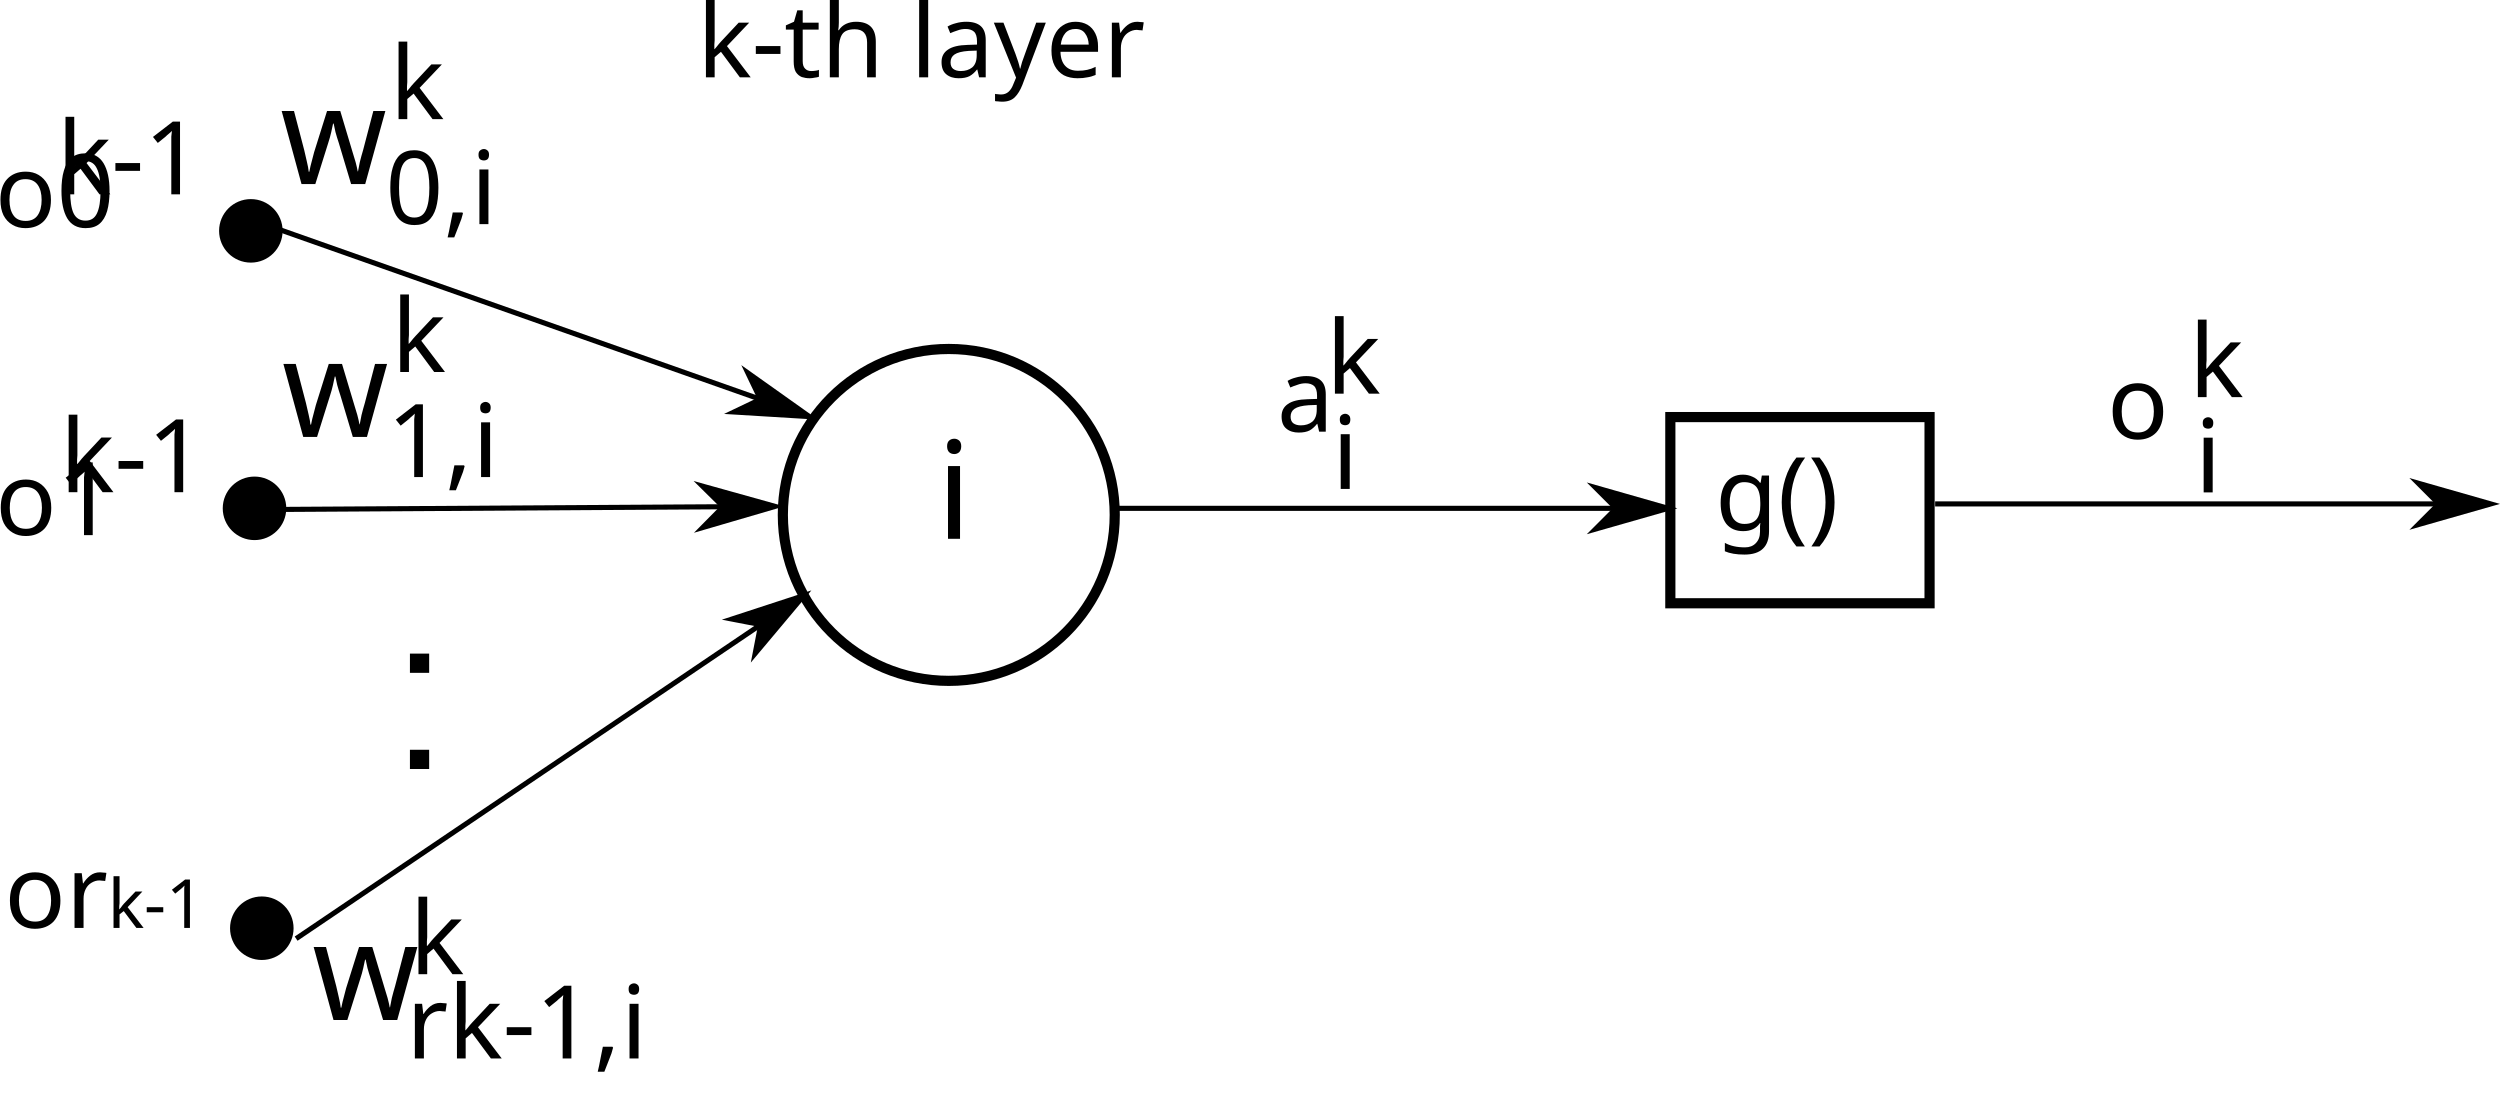
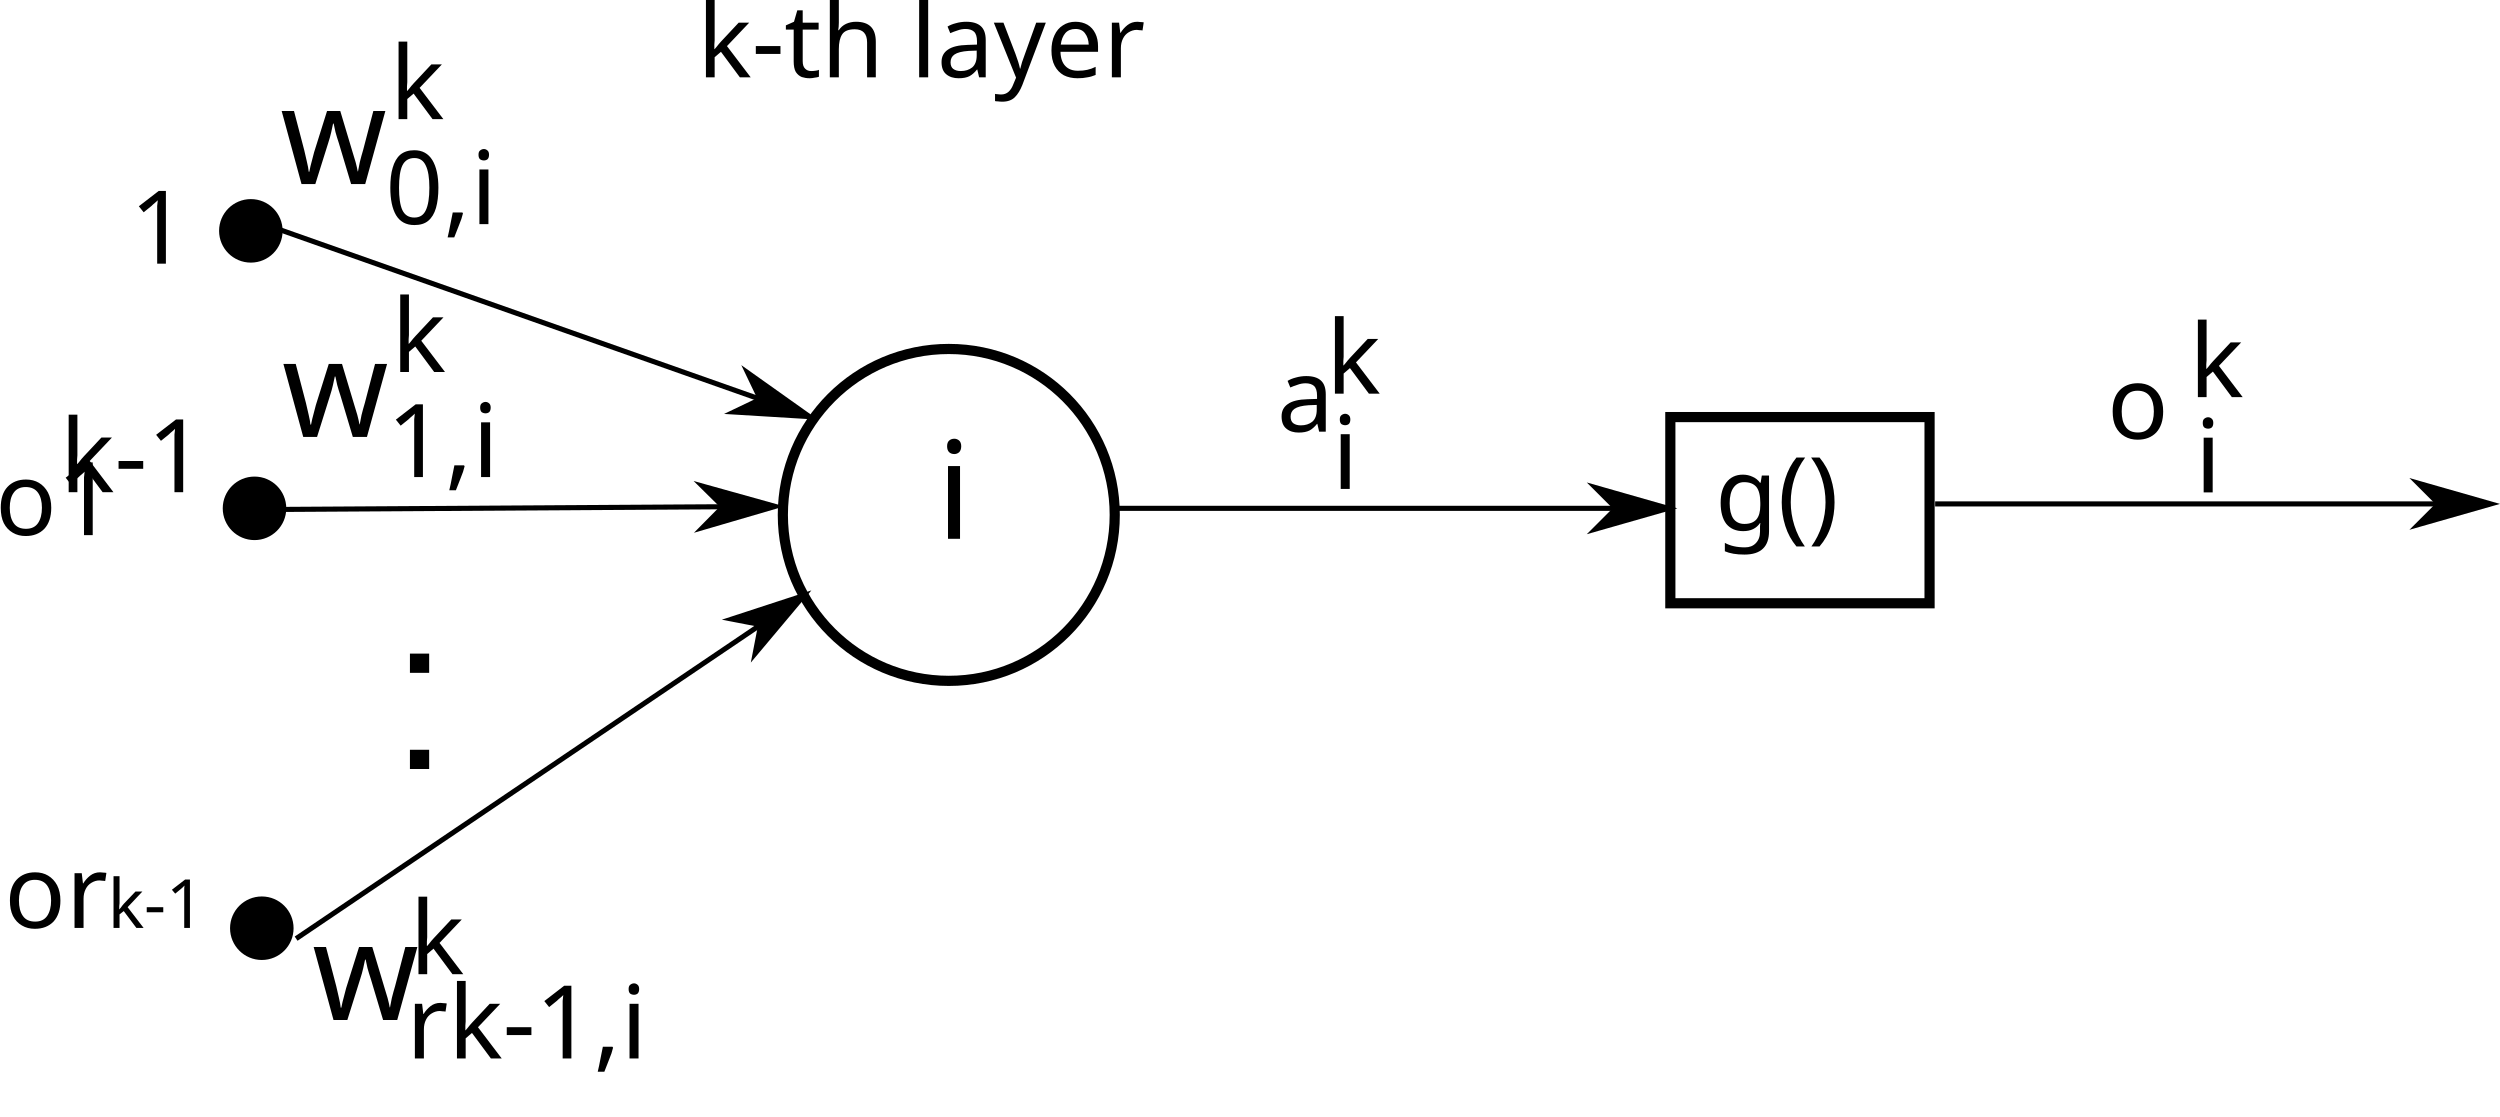
- <svg xmlns="http://www.w3.org/2000/svg" id="svg1225" version="1.1" viewBox="0 0 129.982 58.034" height="58.034mm" width="129.982mm">
+ <svg xmlns="http://www.w3.org/2000/svg" width="129.982mm" height="58.034mm" viewBox="0 0 129.982 58.034" version="1.1" id="svg1225">
  <defs id="defs1219">
-     <rect id="rect2519" height="14.617" width="29.993" y="56.759" x="113.897" />
-     <marker style="overflow:visible" id="marker2369" refX="0" refY="0" orient="auto">
-       <path transform="matrix(-0.8,0,0,-0.8,-10,0)" style="fill:#000000;fill-opacity:1;fill-rule:evenodd;stroke:#000000;stroke-width:1pt;stroke-opacity:1" d="M 0,0 5,-5 -12.5,0 5,5 Z" id="path2367" />
+     <rect x="113.897" y="56.759" width="29.993" height="14.617" id="rect2519" />
+     <marker orient="auto" refY="0" refX="0" id="marker2369" style="overflow:visible">
+       <path id="path2367" d="M 0,0 5,-5 -12.5,0 5,5 Z" style="fill:#000000;fill-opacity:1;fill-rule:evenodd;stroke:#000000;stroke-width:1pt;stroke-opacity:1" transform="matrix(-0.8,0,0,-0.8,-10,0)" />
    </marker>
-     <marker orient="auto" refY="0" refX="0" id="Arrow1Lend" style="overflow:visible">
-       <path id="path1628" d="M 0,0 5,-5 -12.5,0 5,5 Z" style="fill:#000000;fill-opacity:1;fill-rule:evenodd;stroke:#000000;stroke-width:1pt;stroke-opacity:1" transform="matrix(-0.8,0,0,-0.8,-10,0)" />
+     <marker style="overflow:visible" id="Arrow1Lend" refX="0" refY="0" orient="auto">
+       <path transform="matrix(-0.8,0,0,-0.8,-10,0)" style="fill:#000000;fill-opacity:1;fill-rule:evenodd;stroke:#000000;stroke-width:1pt;stroke-opacity:1" d="M 0,0 5,-5 -12.5,0 5,5 Z" id="path1628" />
    </marker>
-     <marker style="overflow:visible" id="marker3038" refX="0" refY="0" orient="auto">
-       <path transform="matrix(-0.8,0,0,-0.8,-10,0)" style="fill:#000000;fill-opacity:1;fill-rule:evenodd;stroke:#000000;stroke-width:1pt;stroke-opacity:1" d="M 0,0 5,-5 -12.5,0 5,5 Z" id="path3036" />
+     <marker orient="auto" refY="0" refX="0" id="marker3038" style="overflow:visible">
+       <path id="path3036" d="M 0,0 5,-5 -12.5,0 5,5 Z" style="fill:#000000;fill-opacity:1;fill-rule:evenodd;stroke:#000000;stroke-width:1pt;stroke-opacity:1" transform="matrix(-0.8,0,0,-0.8,-10,0)" />
    </marker>
-     <marker style="overflow:visible" id="Arrow1Lend-3" refX="0" refY="0" orient="auto">
-       <path transform="matrix(-0.8,0,0,-0.8,-10,0)" style="fill:#000000;fill-opacity:1;fill-rule:evenodd;stroke:#000000;stroke-width:1pt;stroke-opacity:1" d="M 0,0 5,-5 -12.5,0 5,5 Z" id="path1628-8" />
+     <marker orient="auto" refY="0" refX="0" id="Arrow1Lend-3" style="overflow:visible">
+       <path id="path1628-8" d="M 0,0 5,-5 -12.5,0 5,5 Z" style="fill:#000000;fill-opacity:1;fill-rule:evenodd;stroke:#000000;stroke-width:1pt;stroke-opacity:1" transform="matrix(-0.8,0,0,-0.8,-10,0)" />
    </marker>
-     <marker orient="auto" refY="0" refX="0" id="marker2369-8" style="overflow:visible">
-       <path id="path2367-9" d="M 0,0 5,-5 -12.5,0 5,5 Z" style="fill:#000000;fill-opacity:1;fill-rule:evenodd;stroke:#000000;stroke-width:1pt;stroke-opacity:1" transform="matrix(-0.8,0,0,-0.8,-10,0)" />
+     <marker style="overflow:visible" id="marker2369-8" refX="0" refY="0" orient="auto">
+       <path transform="matrix(-0.8,0,0,-0.8,-10,0)" style="fill:#000000;fill-opacity:1;fill-rule:evenodd;stroke:#000000;stroke-width:1pt;stroke-opacity:1" d="M 0,0 5,-5 -12.5,0 5,5 Z" id="path2367-9" />
    </marker>
  </defs>
-   <g transform="translate(4.500374,-5.271165)" id="layer1">
-     <circle style="fill:none;stroke:#000000;stroke-width:0.529;stroke-miterlimit:4;stroke-dasharray:none;stroke-dashoffset:0;stroke-opacity:1" id="path2996" cx="44.83" cy="32.043" r="8.628" />
-     <path style="fill:none;stroke:#000000;stroke-width:0.265;stroke-linecap:butt;stroke-linejoin:miter;stroke-miterlimit:4;stroke-dasharray:none;stroke-opacity:1;marker-end:url(#Arrow1Lend)" d="m 10.048,17.214 27.502,9.706" id="path2998" />
-     <path style="fill:none;stroke:#000000;stroke-width:0.265px;stroke-linecap:butt;stroke-linejoin:miter;stroke-opacity:1;marker-end:url(#marker3038)" d="M 9.779,31.76 35.767,31.6" id="path3034" />
-     <text xml:space="preserve" style="font-style:normal;font-weight:normal;font-size:10.583px;line-height:1.25;font-family:sans-serif;fill:#000000;fill-opacity:1;stroke:none;stroke-width:0.265" x="10.067" y="14.838" id="text3174">
-       <tspan id="tspan3172" x="10.067" y="14.838" style="font-size:7.056px;stroke-width:0.265">w</tspan>
+   <g id="layer1" transform="translate(4.500374,-5.271165)">
+     <circle r="8.628" cy="32.043" cx="44.83" id="path2996" style="fill:none;stroke:#000000;stroke-width:0.529;stroke-miterlimit:4;stroke-dasharray:none;stroke-dashoffset:0;stroke-opacity:1" />
+     <path id="path2998" d="m 10.048,17.214 27.502,9.706" style="fill:none;stroke:#000000;stroke-width:0.265;stroke-linecap:butt;stroke-linejoin:miter;stroke-miterlimit:4;stroke-dasharray:none;stroke-opacity:1;marker-end:url(#Arrow1Lend)" />
+     <path id="path3034" d="M 9.779,31.76 35.767,31.6" style="fill:none;stroke:#000000;stroke-width:0.265px;stroke-linecap:butt;stroke-linejoin:miter;stroke-opacity:1;marker-end:url(#marker3038)" />
+     <text id="text3174" y="14.838" x="10.067" style="font-style:normal;font-weight:normal;font-size:10.583px;line-height:1.25;font-family:sans-serif;fill:#000000;fill-opacity:1;stroke:none;stroke-width:0.265" xml:space="preserve">
+       <tspan style="font-size:7.056px;stroke-width:0.265" y="14.838" x="10.067" id="tspan3172">w</tspan>
    </text>
-     <text xml:space="preserve" style="font-style:normal;font-weight:normal;font-size:5.292px;line-height:1.25;font-family:sans-serif;fill:#000000;fill-opacity:1;stroke:none;stroke-width:0.265" x="15.768" y="11.466" id="text3178">
-       <tspan id="tspan3176" x="15.768" y="11.466" style="stroke-width:0.265">k</tspan>
+     <text id="text3178" y="11.466" x="15.768" style="font-style:normal;font-weight:normal;font-size:5.292px;line-height:1.25;font-family:sans-serif;fill:#000000;fill-opacity:1;stroke:none;stroke-width:0.265" xml:space="preserve">
+       <tspan style="stroke-width:0.265" y="11.466" x="15.768" id="tspan3176">k</tspan>
    </text>
-     <text id="text3184" y="16.925" x="15.527" style="font-style:normal;font-weight:normal;font-size:5.292px;line-height:1.25;font-family:sans-serif;fill:#000000;fill-opacity:1;stroke:none;stroke-width:0.265" xml:space="preserve">
-       <tspan style="stroke-width:0.265" y="16.925" x="15.527" id="tspan3182">0,i</tspan>
+     <text xml:space="preserve" style="font-style:normal;font-weight:normal;font-size:5.292px;line-height:1.25;font-family:sans-serif;fill:#000000;fill-opacity:1;stroke:none;stroke-width:0.265" x="15.527" y="16.925" id="text3184">
+       <tspan id="tspan3182" x="15.527" y="16.925" style="stroke-width:0.265">0,i</tspan>
    </text>
-     <text xml:space="preserve" style="font-style:normal;font-weight:normal;font-size:7.056px;line-height:1.25;font-family:sans-serif;fill:#000000;fill-opacity:1;stroke:none;stroke-width:0.265" x="44.197" y="33.286" id="text3188">
-       <tspan id="tspan3186" x="44.197" y="33.286" style="stroke-width:0.265">i</tspan>
+     <text id="text3188" y="33.286" x="44.197" style="font-style:normal;font-weight:normal;font-size:7.056px;line-height:1.25;font-family:sans-serif;fill:#000000;fill-opacity:1;stroke:none;stroke-width:0.265" xml:space="preserve">
+       <tspan style="stroke-width:0.265" y="33.286" x="44.197" id="tspan3186">i</tspan>
    </text>
-     <text id="text3208" y="27.987" x="10.155" style="font-style:normal;font-weight:normal;font-size:10.583px;line-height:1.25;font-family:sans-serif;fill:#000000;fill-opacity:1;stroke:none;stroke-width:0.265" xml:space="preserve">
-       <tspan style="font-size:7.056px;stroke-width:0.265" y="27.987" x="10.155" id="tspan3206">w</tspan>
+     <text xml:space="preserve" style="font-style:normal;font-weight:normal;font-size:10.583px;line-height:1.25;font-family:sans-serif;fill:#000000;fill-opacity:1;stroke:none;stroke-width:0.265" x="10.155" y="27.987" id="text3208">
+       <tspan id="tspan3206" x="10.155" y="27.987" style="font-size:7.056px;stroke-width:0.265">w</tspan>
    </text>
-     <text id="text3212" y="24.615" x="15.855" style="font-style:normal;font-weight:normal;font-size:5.292px;line-height:1.25;font-family:sans-serif;fill:#000000;fill-opacity:1;stroke:none;stroke-width:0.265" xml:space="preserve">
-       <tspan style="stroke-width:0.265" y="24.615" x="15.855" id="tspan3210">k</tspan>
+     <text xml:space="preserve" style="font-style:normal;font-weight:normal;font-size:5.292px;line-height:1.25;font-family:sans-serif;fill:#000000;fill-opacity:1;stroke:none;stroke-width:0.265" x="15.855" y="24.615" id="text3212">
+       <tspan id="tspan3210" x="15.855" y="24.615" style="stroke-width:0.265">k</tspan>
    </text>
-     <text xml:space="preserve" style="font-style:normal;font-weight:normal;font-size:5.292px;line-height:1.25;font-family:sans-serif;fill:#000000;fill-opacity:1;stroke:none;stroke-width:0.265" x="15.615" y="30.074" id="text3216">
-       <tspan id="tspan3214" x="15.615" y="30.074" style="stroke-width:0.265">1,i</tspan>
+     <text id="text3216" y="30.074" x="15.615" style="font-style:normal;font-weight:normal;font-size:5.292px;line-height:1.25;font-family:sans-serif;fill:#000000;fill-opacity:1;stroke:none;stroke-width:0.265" xml:space="preserve">
+       <tspan style="stroke-width:0.265" y="30.074" x="15.615" id="tspan3214">1,i</tspan>
    </text>
-     <path style="fill:none;stroke:#000000;stroke-width:1;stroke-linecap:butt;stroke-linejoin:miter;stroke-miterlimit:4;stroke-dasharray:1, 4;stroke-dashoffset:0;stroke-opacity:1" d="m 17.313,39.254 v 9.956" id="path3220" />
-     <text xml:space="preserve" style="font-style:normal;font-weight:normal;font-size:10.583px;line-height:1.25;font-family:sans-serif;fill:#000000;fill-opacity:1;stroke:none;stroke-width:0.265" x="31.75" y="9.292" id="text3224">
-       <tspan id="tspan3222" x="31.75" y="9.292" style="font-size:5.292px;stroke-width:0.265">k-th layer</tspan>
+     <path id="path3220" d="m 17.313,39.254 v 9.956" style="fill:none;stroke:#000000;stroke-width:1;stroke-linecap:butt;stroke-linejoin:miter;stroke-miterlimit:4;stroke-dasharray:1, 4;stroke-dashoffset:0;stroke-opacity:1" />
+     <text id="text3224" y="9.292" x="31.75" style="font-style:normal;font-weight:normal;font-size:10.583px;line-height:1.25;font-family:sans-serif;fill:#000000;fill-opacity:1;stroke:none;stroke-width:0.265" xml:space="preserve">
+       <tspan style="font-size:5.292px;stroke-width:0.265" y="9.292" x="31.75" id="tspan3222">k-th layer</tspan>
    </text>
-     <path id="path2365" d="M 53.342,31.701 H 82.196" style="fill:none;stroke:#000000;stroke-width:0.265;stroke-linecap:butt;stroke-linejoin:miter;stroke-miterlimit:4;stroke-dasharray:none;stroke-opacity:1;marker-end:url(#marker2369)" />
-     <text id="text2403" y="27.715" x="61.884" style="font-size:5.292px;line-height:1.25;font-family:sans-serif;stroke-width:0.265" xml:space="preserve">
-       <tspan style="stroke-width:0.265" y="27.715" x="61.884" id="tspan2401">a</tspan>
+     <path style="fill:none;stroke:#000000;stroke-width:0.265;stroke-linecap:butt;stroke-linejoin:miter;stroke-miterlimit:4;stroke-dasharray:none;stroke-opacity:1;marker-end:url(#marker2369)" d="M 53.342,31.701 H 82.196" id="path2365" />
+     <text xml:space="preserve" style="font-size:5.292px;line-height:1.25;font-family:sans-serif;stroke-width:0.265" x="61.884" y="27.715" id="text2403">
+       <tspan id="tspan2401" x="61.884" y="27.715" style="stroke-width:0.265">a</tspan>
    </text>
-     <text style="font-size:5.292px;line-height:1.25;font-family:sans-serif;white-space:pre;shape-inside:url(#rect2519);" id="text2517" xml:space="preserve" />
-     <circle r="1.519" cy="17.274" cx="8.542" id="path2541" style="fill:#000000;stroke:#000000;stroke-width:0.265;stroke-miterlimit:4;stroke-dasharray:none" />
-     <circle style="fill:#000000;stroke:#000000;stroke-width:0.265;stroke-miterlimit:4;stroke-dasharray:none" id="path2541-0" cx="8.732" cy="31.701" r="1.519" />
-     <text id="text2560" y="17.085" x="-4.774" style="font-size:5.292px;line-height:1.25;font-family:sans-serif;stroke-width:0.265" xml:space="preserve">
-       <tspan dy="0 3" style="stroke-width:0.265" y="17.085" x="-4.774" id="tspan2558">o0</tspan>
+     <text xml:space="preserve" id="text2517" style="font-size:5.292px;line-height:1.25;font-family:sans-serif;white-space:pre;shape-inside:url(#rect2519);" />
+     <circle style="fill:#000000;stroke:#000000;stroke-width:0.265;stroke-miterlimit:4;stroke-dasharray:none" id="path2541" cx="8.542" cy="17.274" r="1.519" />
+     <circle r="1.519" cy="31.701" cx="8.732" id="path2541-0" style="fill:#000000;stroke:#000000;stroke-width:0.265;stroke-miterlimit:4;stroke-dasharray:none" />
+     <text id="text2560-2" y="33.094" x="-4.759" style="font-size:5.292px;line-height:1.25;font-family:sans-serif;stroke-width:0.265" xml:space="preserve">
+       <tspan dy="0 3" style="stroke-width:0.265" y="33.094" x="-4.759" id="tspan2558-3">o1</tspan>
    </text>
-     <text xml:space="preserve" style="font-size:5.292px;line-height:1.25;font-family:sans-serif;stroke-width:0.265" x="-4.759" y="33.094" id="text2560-2">
-       <tspan id="tspan2558-3" x="-4.759" y="33.094" style="stroke-width:0.265" dy="0 3">o1</tspan>
+     <text xml:space="preserve" style="font-size:5.292px;line-height:1.25;font-family:sans-serif;stroke-width:0.265" x="2.249" y="18.983" id="text2600">
+       <tspan id="tspan2598" x="2.249" y="18.983" style="stroke-width:0.265">1</tspan>
    </text>
-     <text id="text2600" y="15.376" x="-1.547" style="font-size:5.292px;line-height:1.25;font-family:sans-serif;stroke-width:0.265" xml:space="preserve">
-       <tspan style="stroke-width:0.265" y="15.376" x="-1.547" id="tspan2598">k-1</tspan>
+     <text id="text2600-4" y="30.864" x="-1.382" style="font-size:5.292px;line-height:1.25;font-family:sans-serif;stroke-width:0.265" xml:space="preserve">
+       <tspan style="stroke-width:0.265" y="30.864" x="-1.382" id="tspan2598-0">k-1</tspan>
    </text>
-     <text xml:space="preserve" style="font-size:5.292px;line-height:1.25;font-family:sans-serif;stroke-width:0.265" x="-1.382" y="30.864" id="text2600-4">
-       <tspan id="tspan2598-0" x="-1.382" y="30.864" style="stroke-width:0.265">k-1</tspan>
-     </text>
-     <circle r="1.519" cy="53.532" cx="9.112" id="path2541-0-2" style="fill:#000000;stroke:#000000;stroke-width:0.265;stroke-miterlimit:4;stroke-dasharray:none" />
-     <path id="path2998-7" d="M 10.896,54.074 37.259,36.256" style="fill:none;stroke:#000000;stroke-width:0.265;stroke-linecap:butt;stroke-linejoin:miter;stroke-miterlimit:4;stroke-dasharray:none;stroke-opacity:1;marker-end:url(#Arrow1Lend-3)" />
-     <text id="text2560-2-8" y="53.515" x="-4.283" style="font-size:5.292px;line-height:1.25;font-family:sans-serif;stroke-width:0.265" xml:space="preserve">
-       <tspan dy="0 3 3" style="stroke-width:0.265" y="53.515" x="-4.283" id="tspan2558-3-2">or<tspan id="tspan2910" style="font-size:3.528px">k-1</tspan>
+     <circle style="fill:#000000;stroke:#000000;stroke-width:0.265;stroke-miterlimit:4;stroke-dasharray:none" id="path2541-0-2" cx="9.112" cy="53.532" r="1.519" />
+     <path style="fill:none;stroke:#000000;stroke-width:0.265;stroke-linecap:butt;stroke-linejoin:miter;stroke-miterlimit:4;stroke-dasharray:none;stroke-opacity:1;marker-end:url(#Arrow1Lend-3)" d="M 10.896,54.074 37.259,36.256" id="path2998-7" />
+     <text xml:space="preserve" style="font-size:5.292px;line-height:1.25;font-family:sans-serif;stroke-width:0.265" x="-4.283" y="53.515" id="text2560-2-8">
+       <tspan id="tspan2558-3-2" x="-4.283" y="53.515" style="stroke-width:0.265" dy="0 3 3">or<tspan style="font-size:3.528px" id="tspan2910">k-1</tspan>
      </tspan>
    </text>
-     <text xml:space="preserve" style="font-style:normal;font-weight:normal;font-size:10.583px;line-height:1.25;font-family:sans-serif;fill:#000000;fill-opacity:1;stroke:none;stroke-width:0.265" x="11.73" y="58.303" id="text3208-1">
-       <tspan id="tspan3206-1" x="11.73" y="58.303" style="font-size:7.056px;stroke-width:0.265">w</tspan>
+     <text id="text3208-1" y="58.303" x="11.73" style="font-style:normal;font-weight:normal;font-size:10.583px;line-height:1.25;font-family:sans-serif;fill:#000000;fill-opacity:1;stroke:none;stroke-width:0.265" xml:space="preserve">
+       <tspan style="font-size:7.056px;stroke-width:0.265" y="58.303" x="11.73" id="tspan3206-1">w</tspan>
    </text>
-     <text id="text3216-8" y="60.305" x="16.617" style="font-style:normal;font-weight:normal;font-size:5.292px;line-height:1.25;font-family:sans-serif;fill:#000000;fill-opacity:1;stroke:none;stroke-width:0.265" xml:space="preserve">
-       <tspan dy="0 3 0 0 -3" style="stroke-width:0.265" y="60.305" x="16.617" id="tspan3214-1">rk-1,i</tspan>
+     <text xml:space="preserve" style="font-style:normal;font-weight:normal;font-size:5.292px;line-height:1.25;font-family:sans-serif;fill:#000000;fill-opacity:1;stroke:none;stroke-width:0.265" x="16.617" y="60.305" id="text3216-8">
+       <tspan id="tspan3214-1" x="16.617" y="60.305" style="stroke-width:0.265" dy="0 3 0 0 -3">rk-1,i</tspan>
    </text>
-     <text id="text3178-5" y="55.921" x="16.805" style="font-style:normal;font-weight:normal;font-size:5.292px;line-height:1.25;font-family:sans-serif;fill:#000000;fill-opacity:1;stroke:none;stroke-width:0.265" xml:space="preserve">
-       <tspan style="stroke-width:0.265" y="55.921" x="16.805" id="tspan3176-1">k</tspan>
+     <text xml:space="preserve" style="font-style:normal;font-weight:normal;font-size:5.292px;line-height:1.25;font-family:sans-serif;fill:#000000;fill-opacity:1;stroke:none;stroke-width:0.265" x="16.805" y="55.921" id="text3178-5">
+       <tspan id="tspan3176-1" x="16.805" y="55.921" style="stroke-width:0.265">k</tspan>
    </text>
-     <text id="text3178-2" y="25.739" x="64.452" style="font-style:normal;font-weight:normal;font-size:5.292px;line-height:1.25;font-family:sans-serif;fill:#000000;fill-opacity:1;stroke:none;stroke-width:0.265" xml:space="preserve">
-       <tspan style="stroke-width:0.265" y="25.739" x="64.452" id="tspan3176-6">k</tspan>
+     <text xml:space="preserve" style="font-style:normal;font-weight:normal;font-size:5.292px;line-height:1.25;font-family:sans-serif;fill:#000000;fill-opacity:1;stroke:none;stroke-width:0.265" x="64.452" y="25.739" id="text3178-2">
+       <tspan id="tspan3176-6" x="64.452" y="25.739" style="stroke-width:0.265">k</tspan>
    </text>
-     <text id="text3216-6" y="30.692" x="64.753" style="font-style:normal;font-weight:normal;font-size:5.292px;line-height:1.25;font-family:sans-serif;fill:#000000;fill-opacity:1;stroke:none;stroke-width:0.265" xml:space="preserve">
-       <tspan style="stroke-width:0.265" y="30.692" x="64.753" id="tspan3214-5">i</tspan>
+     <text xml:space="preserve" style="font-style:normal;font-weight:normal;font-size:5.292px;line-height:1.25;font-family:sans-serif;fill:#000000;fill-opacity:1;stroke:none;stroke-width:0.265" x="64.753" y="30.692" id="text3216-6">
+       <tspan id="tspan3214-5" x="64.753" y="30.692" style="stroke-width:0.265">i</tspan>
    </text>
-     <rect y="26.956" x="82.345" height="9.681" width="13.478" id="rect2992" style="fill:none;stroke:#000000;stroke-width:0.529;stroke-miterlimit:4;stroke-dasharray:none" />
-     <text id="text2996" y="32.84" x="84.663" style="font-size:5.292px;line-height:1.25;font-family:sans-serif;stroke-width:0.265" xml:space="preserve">
-       <tspan style="stroke-width:0.265" y="32.84" x="84.663" id="tspan2994">g()</tspan>
+     <rect style="fill:none;stroke:#000000;stroke-width:0.529;stroke-miterlimit:4;stroke-dasharray:none" id="rect2992" width="13.478" height="9.681" x="82.345" y="26.956" />
+     <text xml:space="preserve" style="font-size:5.292px;line-height:1.25;font-family:sans-serif;stroke-width:0.265" x="84.663" y="32.84" id="text2996">
+       <tspan id="tspan2994" x="84.663" y="32.84" style="stroke-width:0.265">g()</tspan>
    </text>
-     <path style="fill:none;stroke:#000000;stroke-width:0.265;stroke-linecap:butt;stroke-linejoin:miter;stroke-miterlimit:4;stroke-dasharray:none;stroke-opacity:1;marker-end:url(#marker2369-8)" d="M 96.113,31.471 H 124.967" id="path2365-4" />
-     <text xml:space="preserve" style="font-size:5.292px;line-height:1.25;font-family:sans-serif;stroke-width:0.265" x="105.045" y="28.086" id="text2403-6">
-       <tspan id="tspan2401-7" x="105.045" y="28.086" style="stroke-width:0.265">o</tspan>
+     <path id="path2365-4" d="M 96.113,31.471 H 124.967" style="fill:none;stroke:#000000;stroke-width:0.265;stroke-linecap:butt;stroke-linejoin:miter;stroke-miterlimit:4;stroke-dasharray:none;stroke-opacity:1;marker-end:url(#marker2369-8)" />
+     <text id="text2403-6" y="28.086" x="105.045" style="font-size:5.292px;line-height:1.25;font-family:sans-serif;stroke-width:0.265" xml:space="preserve">
+       <tspan style="stroke-width:0.265" y="28.086" x="105.045" id="tspan2401-7">o</tspan>
    </text>
-     <text xml:space="preserve" style="font-style:normal;font-weight:normal;font-size:5.292px;line-height:1.25;font-family:sans-serif;fill:#000000;fill-opacity:1;stroke:none;stroke-width:0.265" x="109.321" y="25.92" id="text3178-2-8">
-       <tspan id="tspan3176-6-9" x="109.321" y="25.92" style="stroke-width:0.265">k</tspan>
+     <text id="text3178-2-8" y="25.92" x="109.321" style="font-style:normal;font-weight:normal;font-size:5.292px;line-height:1.25;font-family:sans-serif;fill:#000000;fill-opacity:1;stroke:none;stroke-width:0.265" xml:space="preserve">
+       <tspan style="stroke-width:0.265" y="25.92" x="109.321" id="tspan3176-6-9">k</tspan>
    </text>
-     <text xml:space="preserve" style="font-style:normal;font-weight:normal;font-size:5.292px;line-height:1.25;font-family:sans-serif;fill:#000000;fill-opacity:1;stroke:none;stroke-width:0.265" x="109.622" y="30.873" id="text3216-6-7">
-       <tspan id="tspan3214-5-5" x="109.622" y="30.873" style="stroke-width:0.265">i</tspan>
+     <text id="text3216-6-7" y="30.873" x="109.622" style="font-style:normal;font-weight:normal;font-size:5.292px;line-height:1.25;font-family:sans-serif;fill:#000000;fill-opacity:1;stroke:none;stroke-width:0.265" xml:space="preserve">
+       <tspan style="stroke-width:0.265" y="30.873" x="109.622" id="tspan3214-5-5">i</tspan>
    </text>
  </g>
</svg>
